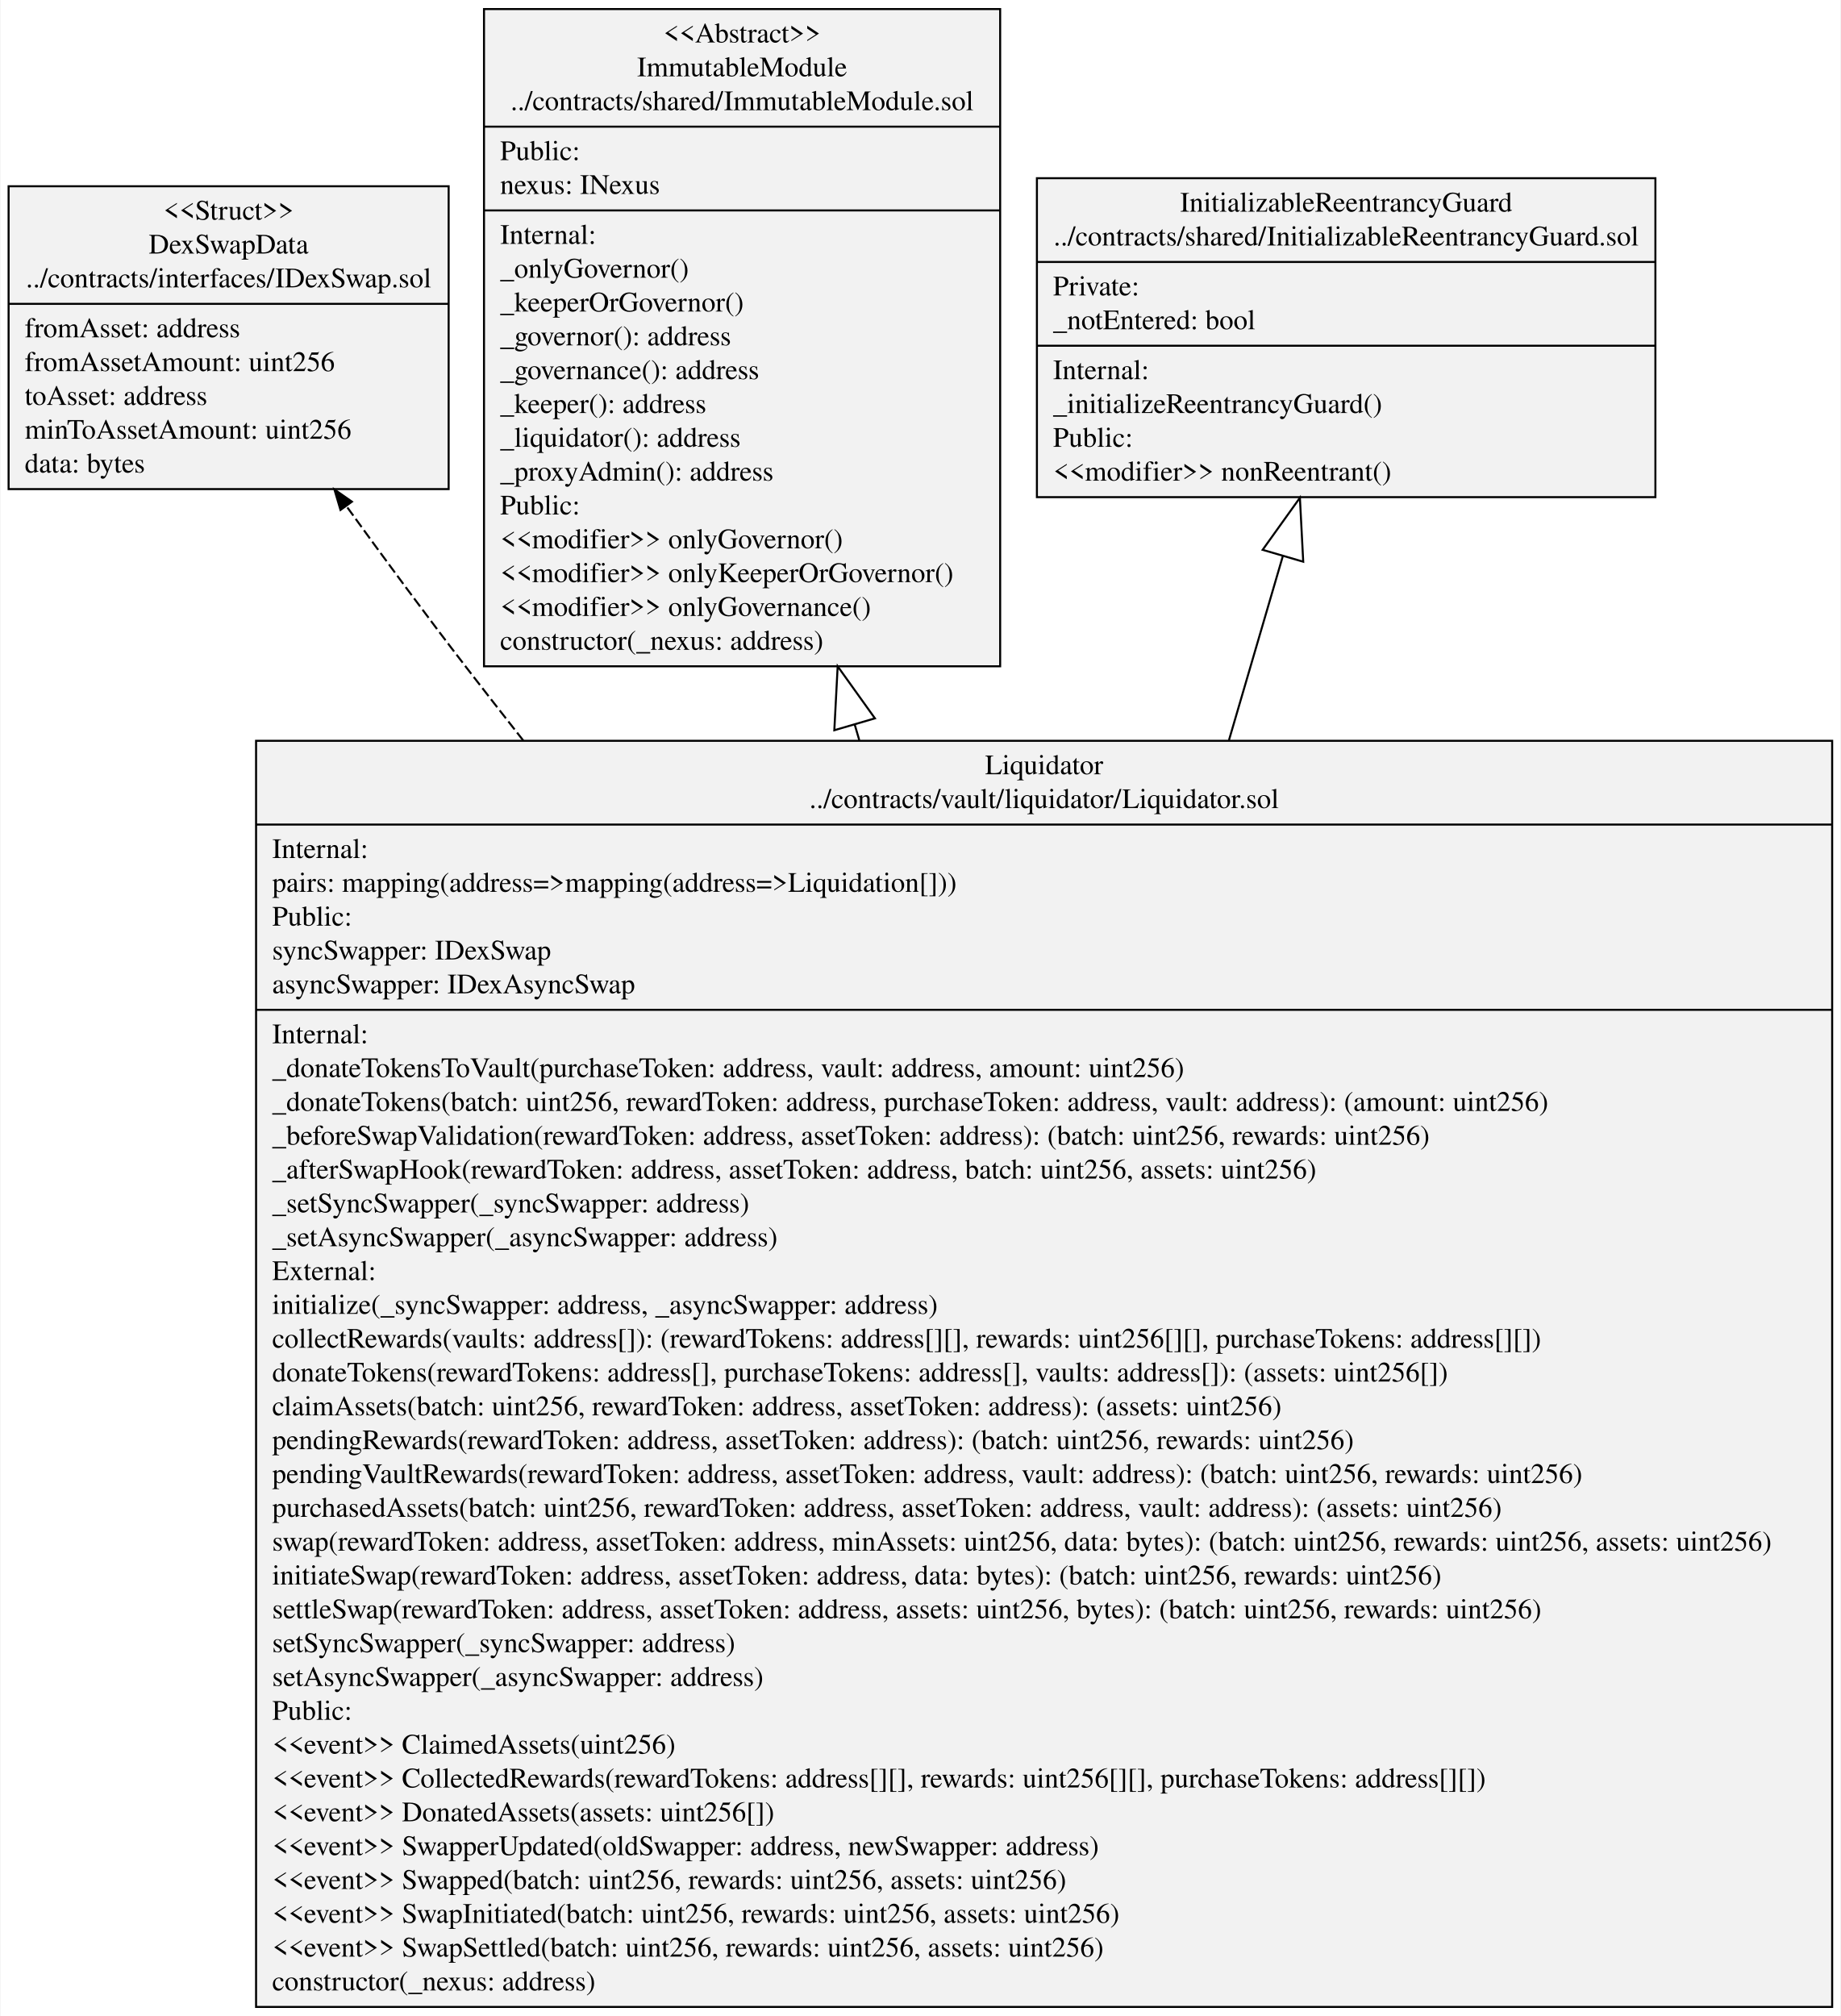
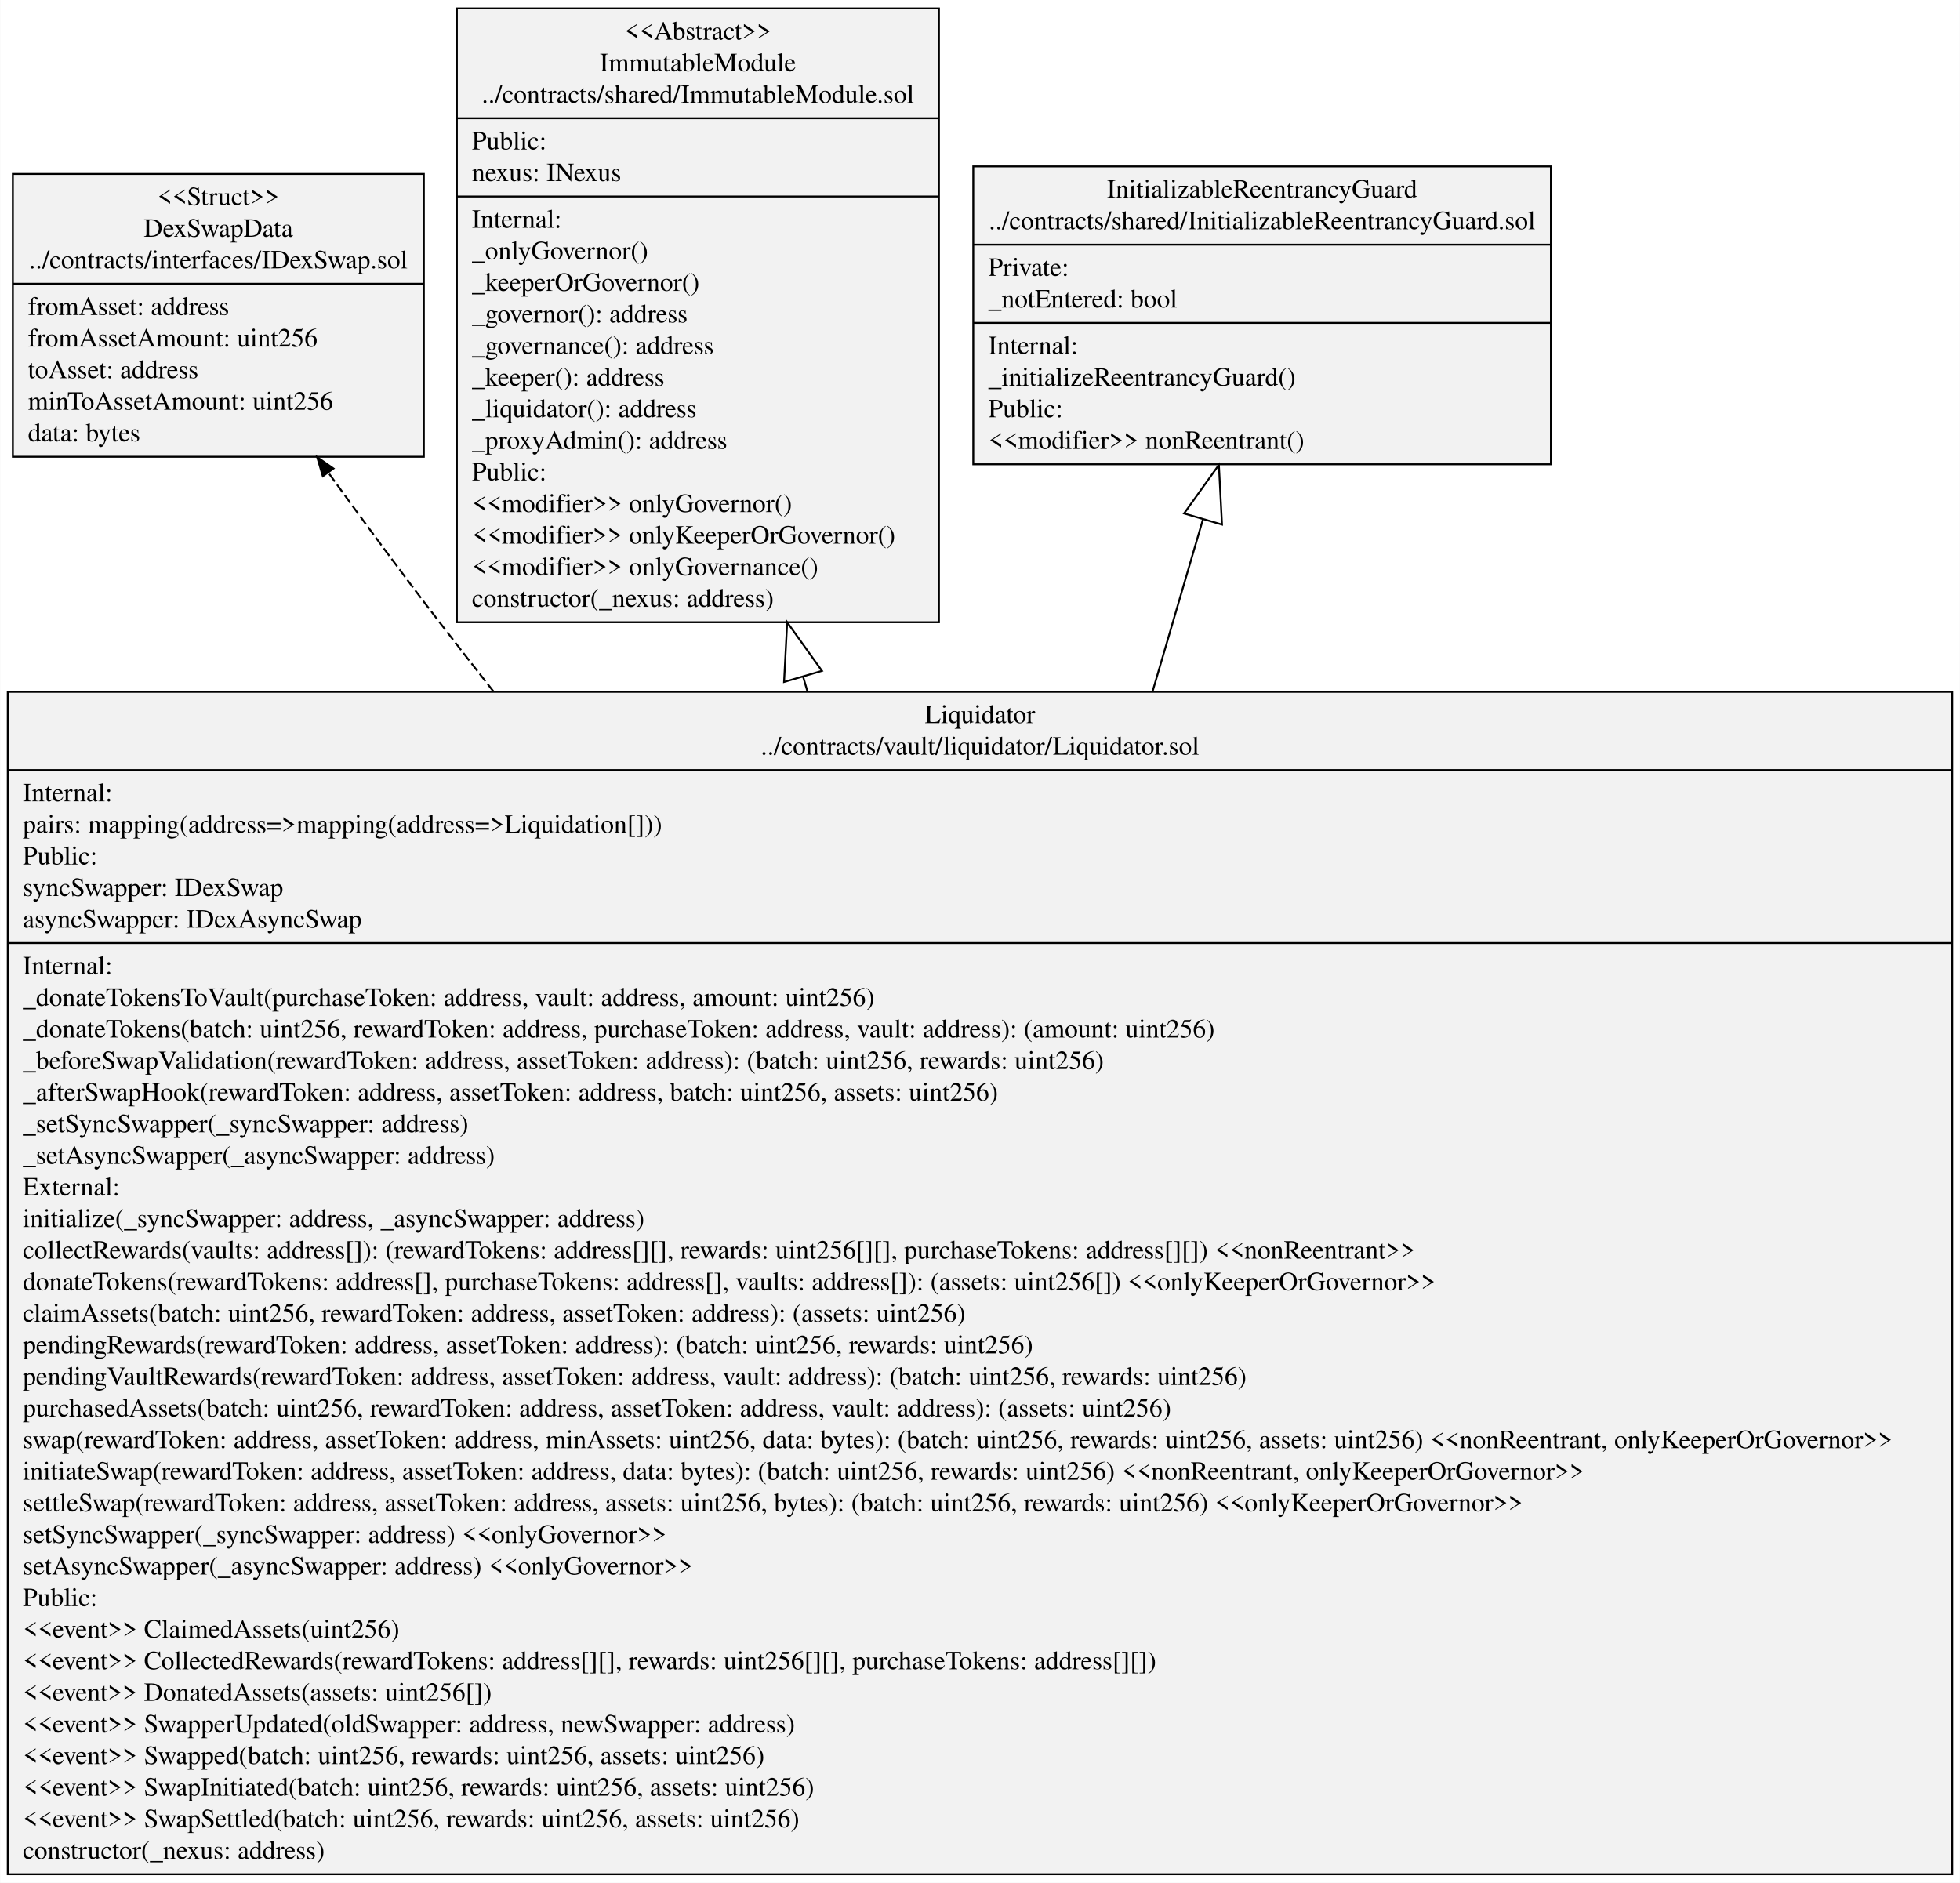
- <svg xmlns="http://www.w3.org/2000/svg" width="914pt" height="1001pt" viewBox="0.00 0.00 913.64 1001.20">
+ <svg xmlns="http://www.w3.org/2000/svg" width="1042pt" height="1001pt" viewBox="0.00 0.00 1041.96 1001.20">
  <g id="graph0" class="graph" transform="scale(1 1) rotate(0) translate(4 997.2)">
-     <polygon fill="white" stroke="transparent" points="-4,4 -4,-997.2 909.64,-997.2 909.64,4 -4,4" />
+     <polygon fill="white" stroke="transparent" points="-4,4 -4,-997.2 1037.96,-997.2 1037.96,4 -4,4" />
    <g id="node1" class="node">
-       <polygon fill="#f2f2f2" stroke="black" points="0,-754.3 0,-904.7 218.54,-904.7 218.54,-754.3 0,-754.3" />
-       <text text-anchor="middle" x="109.27" y="-888.1" font-family="Times,serif" font-size="14.00">&lt;&lt;Struct&gt;&gt;</text>
-       <text text-anchor="middle" x="109.27" y="-871.3" font-family="Times,serif" font-size="14.00">DexSwapData</text>
-       <text text-anchor="middle" x="109.27" y="-854.5" font-family="Times,serif" font-size="14.00">../contracts/interfaces/IDexSwap.sol</text>
-       <polyline fill="none" stroke="black" points="0,-846.3 218.54,-846.3 " />
-       <text text-anchor="start" x="8" y="-829.7" font-family="Times,serif" font-size="14.00">fromAsset: address</text>
-       <text text-anchor="start" x="8" y="-812.9" font-family="Times,serif" font-size="14.00">fromAssetAmount: uint256</text>
-       <text text-anchor="start" x="8" y="-796.1" font-family="Times,serif" font-size="14.00">toAsset: address</text>
-       <text text-anchor="start" x="8" y="-779.3" font-family="Times,serif" font-size="14.00">minToAssetAmount: uint256</text>
-       <text text-anchor="start" x="8" y="-762.5" font-family="Times,serif" font-size="14.00">data: bytes</text>
+       <polygon fill="#f2f2f2" stroke="black" points="2.71,-754.3 2.71,-904.7 221.25,-904.7 221.25,-754.3 2.71,-754.3" />
+       <text text-anchor="middle" x="111.98" y="-888.1" font-family="Times,serif" font-size="14.00">&lt;&lt;Struct&gt;&gt;</text>
+       <text text-anchor="middle" x="111.98" y="-871.3" font-family="Times,serif" font-size="14.00">DexSwapData</text>
+       <text text-anchor="middle" x="111.98" y="-854.5" font-family="Times,serif" font-size="14.00">../contracts/interfaces/IDexSwap.sol</text>
+       <polyline fill="none" stroke="black" points="2.71,-846.3 221.25,-846.3 " />
+       <text text-anchor="start" x="10.71" y="-829.7" font-family="Times,serif" font-size="14.00">fromAsset: address</text>
+       <text text-anchor="start" x="10.71" y="-812.9" font-family="Times,serif" font-size="14.00">fromAssetAmount: uint256</text>
+       <text text-anchor="start" x="10.71" y="-796.1" font-family="Times,serif" font-size="14.00">toAsset: address</text>
+       <text text-anchor="start" x="10.71" y="-779.3" font-family="Times,serif" font-size="14.00">minToAssetAmount: uint256</text>
+       <text text-anchor="start" x="10.71" y="-762.5" font-family="Times,serif" font-size="14.00">data: bytes</text>
    </g>
    <g id="node2" class="node">
-       <polygon fill="#f2f2f2" stroke="black" points="236.1,-666.3 236.1,-992.7 492.44,-992.7 492.44,-666.3 236.1,-666.3" />
-       <text text-anchor="middle" x="364.27" y="-976.1" font-family="Times,serif" font-size="14.00">&lt;&lt;Abstract&gt;&gt;</text>
-       <text text-anchor="middle" x="364.27" y="-959.3" font-family="Times,serif" font-size="14.00">ImmutableModule</text>
-       <text text-anchor="middle" x="364.27" y="-942.5" font-family="Times,serif" font-size="14.00">../contracts/shared/ImmutableModule.sol</text>
-       <polyline fill="none" stroke="black" points="236.1,-934.3 492.44,-934.3 " />
-       <text text-anchor="start" x="244.1" y="-917.7" font-family="Times,serif" font-size="14.00">Public:</text>
-       <text text-anchor="start" x="244.1" y="-900.9" font-family="Times,serif" font-size="14.00">   nexus: INexus</text>
-       <polyline fill="none" stroke="black" points="236.1,-892.7 492.44,-892.7 " />
-       <text text-anchor="start" x="244.1" y="-876.1" font-family="Times,serif" font-size="14.00">Internal:</text>
-       <text text-anchor="start" x="244.1" y="-859.3" font-family="Times,serif" font-size="14.00">    _onlyGovernor()</text>
-       <text text-anchor="start" x="244.1" y="-842.5" font-family="Times,serif" font-size="14.00">    _keeperOrGovernor()</text>
-       <text text-anchor="start" x="244.1" y="-825.7" font-family="Times,serif" font-size="14.00">    _governor(): address</text>
-       <text text-anchor="start" x="244.1" y="-808.9" font-family="Times,serif" font-size="14.00">    _governance(): address</text>
-       <text text-anchor="start" x="244.1" y="-792.1" font-family="Times,serif" font-size="14.00">    _keeper(): address</text>
-       <text text-anchor="start" x="244.1" y="-775.3" font-family="Times,serif" font-size="14.00">    _liquidator(): address</text>
-       <text text-anchor="start" x="244.1" y="-758.5" font-family="Times,serif" font-size="14.00">    _proxyAdmin(): address</text>
-       <text text-anchor="start" x="244.1" y="-741.7" font-family="Times,serif" font-size="14.00">Public:</text>
-       <text text-anchor="start" x="244.1" y="-724.9" font-family="Times,serif" font-size="14.00">    &lt;&lt;modifier&gt;&gt; onlyGovernor()</text>
-       <text text-anchor="start" x="244.1" y="-708.1" font-family="Times,serif" font-size="14.00">    &lt;&lt;modifier&gt;&gt; onlyKeeperOrGovernor()</text>
-       <text text-anchor="start" x="244.1" y="-691.3" font-family="Times,serif" font-size="14.00">    &lt;&lt;modifier&gt;&gt; onlyGovernance()</text>
-       <text text-anchor="start" x="244.1" y="-674.5" font-family="Times,serif" font-size="14.00">    constructor(_nexus: address)</text>
+       <polygon fill="#f2f2f2" stroke="black" points="238.81,-666.3 238.81,-992.7 495.15,-992.7 495.15,-666.3 238.81,-666.3" />
+       <text text-anchor="middle" x="366.98" y="-976.1" font-family="Times,serif" font-size="14.00">&lt;&lt;Abstract&gt;&gt;</text>
+       <text text-anchor="middle" x="366.98" y="-959.3" font-family="Times,serif" font-size="14.00">ImmutableModule</text>
+       <text text-anchor="middle" x="366.98" y="-942.5" font-family="Times,serif" font-size="14.00">../contracts/shared/ImmutableModule.sol</text>
+       <polyline fill="none" stroke="black" points="238.81,-934.3 495.15,-934.3 " />
+       <text text-anchor="start" x="246.81" y="-917.7" font-family="Times,serif" font-size="14.00">Public:</text>
+       <text text-anchor="start" x="246.81" y="-900.9" font-family="Times,serif" font-size="14.00">   nexus: INexus</text>
+       <polyline fill="none" stroke="black" points="238.81,-892.7 495.15,-892.7 " />
+       <text text-anchor="start" x="246.81" y="-876.1" font-family="Times,serif" font-size="14.00">Internal:</text>
+       <text text-anchor="start" x="246.81" y="-859.3" font-family="Times,serif" font-size="14.00">    _onlyGovernor()</text>
+       <text text-anchor="start" x="246.81" y="-842.5" font-family="Times,serif" font-size="14.00">    _keeperOrGovernor()</text>
+       <text text-anchor="start" x="246.81" y="-825.7" font-family="Times,serif" font-size="14.00">    _governor(): address</text>
+       <text text-anchor="start" x="246.81" y="-808.9" font-family="Times,serif" font-size="14.00">    _governance(): address</text>
+       <text text-anchor="start" x="246.81" y="-792.1" font-family="Times,serif" font-size="14.00">    _keeper(): address</text>
+       <text text-anchor="start" x="246.81" y="-775.3" font-family="Times,serif" font-size="14.00">    _liquidator(): address</text>
+       <text text-anchor="start" x="246.81" y="-758.5" font-family="Times,serif" font-size="14.00">    _proxyAdmin(): address</text>
+       <text text-anchor="start" x="246.81" y="-741.7" font-family="Times,serif" font-size="14.00">Public:</text>
+       <text text-anchor="start" x="246.81" y="-724.9" font-family="Times,serif" font-size="14.00">    &lt;&lt;modifier&gt;&gt; onlyGovernor()</text>
+       <text text-anchor="start" x="246.81" y="-708.1" font-family="Times,serif" font-size="14.00">    &lt;&lt;modifier&gt;&gt; onlyKeeperOrGovernor()</text>
+       <text text-anchor="start" x="246.81" y="-691.3" font-family="Times,serif" font-size="14.00">    &lt;&lt;modifier&gt;&gt; onlyGovernance()</text>
+       <text text-anchor="start" x="246.81" y="-674.5" font-family="Times,serif" font-size="14.00">    constructor(_nexus: address)</text>
    </g>
    <g id="node3" class="node">
-       <polygon fill="#f2f2f2" stroke="black" points="510.69,-750.3 510.69,-908.7 817.85,-908.7 817.85,-750.3 510.69,-750.3" />
-       <text text-anchor="middle" x="664.27" y="-892.1" font-family="Times,serif" font-size="14.00">InitializableReentrancyGuard</text>
-       <text text-anchor="middle" x="664.27" y="-875.3" font-family="Times,serif" font-size="14.00">../contracts/shared/InitializableReentrancyGuard.sol</text>
-       <polyline fill="none" stroke="black" points="510.69,-867.1 817.85,-867.1 " />
-       <text text-anchor="start" x="518.69" y="-850.5" font-family="Times,serif" font-size="14.00">Private:</text>
-       <text text-anchor="start" x="518.69" y="-833.7" font-family="Times,serif" font-size="14.00">   _notEntered: bool</text>
-       <polyline fill="none" stroke="black" points="510.69,-825.5 817.85,-825.5 " />
-       <text text-anchor="start" x="518.69" y="-808.9" font-family="Times,serif" font-size="14.00">Internal:</text>
-       <text text-anchor="start" x="518.69" y="-792.1" font-family="Times,serif" font-size="14.00">    _initializeReentrancyGuard()</text>
-       <text text-anchor="start" x="518.69" y="-775.3" font-family="Times,serif" font-size="14.00">Public:</text>
-       <text text-anchor="start" x="518.69" y="-758.5" font-family="Times,serif" font-size="14.00">    &lt;&lt;modifier&gt;&gt; nonReentrant()</text>
+       <polygon fill="#f2f2f2" stroke="black" points="513.4,-750.3 513.4,-908.7 820.56,-908.7 820.56,-750.3 513.4,-750.3" />
+       <text text-anchor="middle" x="666.98" y="-892.1" font-family="Times,serif" font-size="14.00">InitializableReentrancyGuard</text>
+       <text text-anchor="middle" x="666.98" y="-875.3" font-family="Times,serif" font-size="14.00">../contracts/shared/InitializableReentrancyGuard.sol</text>
+       <polyline fill="none" stroke="black" points="513.4,-867.1 820.56,-867.1 " />
+       <text text-anchor="start" x="521.4" y="-850.5" font-family="Times,serif" font-size="14.00">Private:</text>
+       <text text-anchor="start" x="521.4" y="-833.7" font-family="Times,serif" font-size="14.00">   _notEntered: bool</text>
+       <polyline fill="none" stroke="black" points="513.4,-825.5 820.56,-825.5 " />
+       <text text-anchor="start" x="521.4" y="-808.9" font-family="Times,serif" font-size="14.00">Internal:</text>
+       <text text-anchor="start" x="521.4" y="-792.1" font-family="Times,serif" font-size="14.00">    _initializeReentrancyGuard()</text>
+       <text text-anchor="start" x="521.4" y="-775.3" font-family="Times,serif" font-size="14.00">Public:</text>
+       <text text-anchor="start" x="521.4" y="-758.5" font-family="Times,serif" font-size="14.00">    &lt;&lt;modifier&gt;&gt; nonReentrant()</text>
    </g>
    <g id="node4" class="node">
-       <polygon fill="#f2f2f2" stroke="black" points="122.9,-0.5 122.9,-629.3 905.64,-629.3 905.64,-0.5 122.9,-0.5" />
-       <text text-anchor="middle" x="514.27" y="-612.7" font-family="Times,serif" font-size="14.00">Liquidator</text>
-       <text text-anchor="middle" x="514.27" y="-595.9" font-family="Times,serif" font-size="14.00">../contracts/vault/liquidator/Liquidator.sol</text>
-       <polyline fill="none" stroke="black" points="122.9,-587.7 905.64,-587.7 " />
-       <text text-anchor="start" x="130.9" y="-571.1" font-family="Times,serif" font-size="14.00">Internal:</text>
-       <text text-anchor="start" x="130.9" y="-554.3" font-family="Times,serif" font-size="14.00">   pairs: mapping(address=&gt;mapping(address=&gt;Liquidation[]))</text>
-       <text text-anchor="start" x="130.9" y="-537.5" font-family="Times,serif" font-size="14.00">Public:</text>
-       <text text-anchor="start" x="130.9" y="-520.7" font-family="Times,serif" font-size="14.00">   syncSwapper: IDexSwap</text>
-       <text text-anchor="start" x="130.9" y="-503.9" font-family="Times,serif" font-size="14.00">   asyncSwapper: IDexAsyncSwap</text>
-       <polyline fill="none" stroke="black" points="122.9,-495.7 905.64,-495.7 " />
-       <text text-anchor="start" x="130.9" y="-479.1" font-family="Times,serif" font-size="14.00">Internal:</text>
-       <text text-anchor="start" x="130.9" y="-462.3" font-family="Times,serif" font-size="14.00">    _donateTokensToVault(purchaseToken: address, vault: address, amount: uint256)</text>
-       <text text-anchor="start" x="130.9" y="-445.5" font-family="Times,serif" font-size="14.00">    _donateTokens(batch: uint256, rewardToken: address, purchaseToken: address, vault: address): (amount: uint256)</text>
-       <text text-anchor="start" x="130.9" y="-428.7" font-family="Times,serif" font-size="14.00">    _beforeSwapValidation(rewardToken: address, assetToken: address): (batch: uint256, rewards: uint256)</text>
-       <text text-anchor="start" x="130.9" y="-411.9" font-family="Times,serif" font-size="14.00">    _afterSwapHook(rewardToken: address, assetToken: address, batch: uint256, assets: uint256)</text>
-       <text text-anchor="start" x="130.9" y="-395.1" font-family="Times,serif" font-size="14.00">    _setSyncSwapper(_syncSwapper: address)</text>
-       <text text-anchor="start" x="130.9" y="-378.3" font-family="Times,serif" font-size="14.00">    _setAsyncSwapper(_asyncSwapper: address)</text>
-       <text text-anchor="start" x="130.9" y="-361.5" font-family="Times,serif" font-size="14.00">External:</text>
-       <text text-anchor="start" x="130.9" y="-344.7" font-family="Times,serif" font-size="14.00">    initialize(_syncSwapper: address, _asyncSwapper: address)</text>
-       <text text-anchor="start" x="130.9" y="-327.9" font-family="Times,serif" font-size="14.00">    collectRewards(vaults: address[]): (rewardTokens: address[][], rewards: uint256[][], purchaseTokens: address[][])</text>
-       <text text-anchor="start" x="130.9" y="-311.1" font-family="Times,serif" font-size="14.00">    donateTokens(rewardTokens: address[], purchaseTokens: address[], vaults: address[]): (assets: uint256[])</text>
-       <text text-anchor="start" x="130.9" y="-294.3" font-family="Times,serif" font-size="14.00">    claimAssets(batch: uint256, rewardToken: address, assetToken: address): (assets: uint256)</text>
-       <text text-anchor="start" x="130.9" y="-277.5" font-family="Times,serif" font-size="14.00">    pendingRewards(rewardToken: address, assetToken: address): (batch: uint256, rewards: uint256)</text>
-       <text text-anchor="start" x="130.9" y="-260.7" font-family="Times,serif" font-size="14.00">    pendingVaultRewards(rewardToken: address, assetToken: address, vault: address): (batch: uint256, rewards: uint256)</text>
-       <text text-anchor="start" x="130.9" y="-243.9" font-family="Times,serif" font-size="14.00">    purchasedAssets(batch: uint256, rewardToken: address, assetToken: address, vault: address): (assets: uint256)</text>
-       <text text-anchor="start" x="130.9" y="-227.1" font-family="Times,serif" font-size="14.00">    swap(rewardToken: address, assetToken: address, minAssets: uint256, data: bytes): (batch: uint256, rewards: uint256, assets: uint256)</text>
-       <text text-anchor="start" x="130.9" y="-210.3" font-family="Times,serif" font-size="14.00">    initiateSwap(rewardToken: address, assetToken: address, data: bytes): (batch: uint256, rewards: uint256)</text>
-       <text text-anchor="start" x="130.9" y="-193.5" font-family="Times,serif" font-size="14.00">    settleSwap(rewardToken: address, assetToken: address, assets: uint256, bytes): (batch: uint256, rewards: uint256)</text>
-       <text text-anchor="start" x="130.9" y="-176.7" font-family="Times,serif" font-size="14.00">    setSyncSwapper(_syncSwapper: address)</text>
-       <text text-anchor="start" x="130.9" y="-159.9" font-family="Times,serif" font-size="14.00">    setAsyncSwapper(_asyncSwapper: address)</text>
-       <text text-anchor="start" x="130.9" y="-143.1" font-family="Times,serif" font-size="14.00">Public:</text>
-       <text text-anchor="start" x="130.9" y="-126.3" font-family="Times,serif" font-size="14.00">    &lt;&lt;event&gt;&gt; ClaimedAssets(uint256)</text>
-       <text text-anchor="start" x="130.9" y="-109.5" font-family="Times,serif" font-size="14.00">    &lt;&lt;event&gt;&gt; CollectedRewards(rewardTokens: address[][], rewards: uint256[][], purchaseTokens: address[][])</text>
-       <text text-anchor="start" x="130.9" y="-92.7" font-family="Times,serif" font-size="14.00">    &lt;&lt;event&gt;&gt; DonatedAssets(assets: uint256[])</text>
-       <text text-anchor="start" x="130.9" y="-75.9" font-family="Times,serif" font-size="14.00">    &lt;&lt;event&gt;&gt; SwapperUpdated(oldSwapper: address, newSwapper: address)</text>
-       <text text-anchor="start" x="130.9" y="-59.1" font-family="Times,serif" font-size="14.00">    &lt;&lt;event&gt;&gt; Swapped(batch: uint256, rewards: uint256, assets: uint256)</text>
-       <text text-anchor="start" x="130.9" y="-42.3" font-family="Times,serif" font-size="14.00">    &lt;&lt;event&gt;&gt; SwapInitiated(batch: uint256, rewards: uint256, assets: uint256)</text>
-       <text text-anchor="start" x="130.9" y="-25.5" font-family="Times,serif" font-size="14.00">    &lt;&lt;event&gt;&gt; SwapSettled(batch: uint256, rewards: uint256, assets: uint256)</text>
-       <text text-anchor="start" x="130.9" y="-8.7" font-family="Times,serif" font-size="14.00">    constructor(_nexus: address)</text>
+       <polygon fill="#f2f2f2" stroke="black" points="0,-0.5 0,-629.3 1033.96,-629.3 1033.96,-0.5 0,-0.5" />
+       <text text-anchor="middle" x="516.98" y="-612.7" font-family="Times,serif" font-size="14.00">Liquidator</text>
+       <text text-anchor="middle" x="516.98" y="-595.9" font-family="Times,serif" font-size="14.00">../contracts/vault/liquidator/Liquidator.sol</text>
+       <polyline fill="none" stroke="black" points="0,-587.7 1033.96,-587.7 " />
+       <text text-anchor="start" x="8" y="-571.1" font-family="Times,serif" font-size="14.00">Internal:</text>
+       <text text-anchor="start" x="8" y="-554.3" font-family="Times,serif" font-size="14.00">   pairs: mapping(address=&gt;mapping(address=&gt;Liquidation[]))</text>
+       <text text-anchor="start" x="8" y="-537.5" font-family="Times,serif" font-size="14.00">Public:</text>
+       <text text-anchor="start" x="8" y="-520.7" font-family="Times,serif" font-size="14.00">   syncSwapper: IDexSwap</text>
+       <text text-anchor="start" x="8" y="-503.9" font-family="Times,serif" font-size="14.00">   asyncSwapper: IDexAsyncSwap</text>
+       <polyline fill="none" stroke="black" points="0,-495.7 1033.96,-495.7 " />
+       <text text-anchor="start" x="8" y="-479.1" font-family="Times,serif" font-size="14.00">Internal:</text>
+       <text text-anchor="start" x="8" y="-462.3" font-family="Times,serif" font-size="14.00">    _donateTokensToVault(purchaseToken: address, vault: address, amount: uint256)</text>
+       <text text-anchor="start" x="8" y="-445.5" font-family="Times,serif" font-size="14.00">    _donateTokens(batch: uint256, rewardToken: address, purchaseToken: address, vault: address): (amount: uint256)</text>
+       <text text-anchor="start" x="8" y="-428.7" font-family="Times,serif" font-size="14.00">    _beforeSwapValidation(rewardToken: address, assetToken: address): (batch: uint256, rewards: uint256)</text>
+       <text text-anchor="start" x="8" y="-411.9" font-family="Times,serif" font-size="14.00">    _afterSwapHook(rewardToken: address, assetToken: address, batch: uint256, assets: uint256)</text>
+       <text text-anchor="start" x="8" y="-395.1" font-family="Times,serif" font-size="14.00">    _setSyncSwapper(_syncSwapper: address)</text>
+       <text text-anchor="start" x="8" y="-378.3" font-family="Times,serif" font-size="14.00">    _setAsyncSwapper(_asyncSwapper: address)</text>
+       <text text-anchor="start" x="8" y="-361.5" font-family="Times,serif" font-size="14.00">External:</text>
+       <text text-anchor="start" x="8" y="-344.7" font-family="Times,serif" font-size="14.00">    initialize(_syncSwapper: address, _asyncSwapper: address)</text>
+       <text text-anchor="start" x="8" y="-327.9" font-family="Times,serif" font-size="14.00">    collectRewards(vaults: address[]): (rewardTokens: address[][], rewards: uint256[][], purchaseTokens: address[][]) &lt;&lt;nonReentrant&gt;&gt;</text>
+       <text text-anchor="start" x="8" y="-311.1" font-family="Times,serif" font-size="14.00">    donateTokens(rewardTokens: address[], purchaseTokens: address[], vaults: address[]): (assets: uint256[]) &lt;&lt;onlyKeeperOrGovernor&gt;&gt;</text>
+       <text text-anchor="start" x="8" y="-294.3" font-family="Times,serif" font-size="14.00">    claimAssets(batch: uint256, rewardToken: address, assetToken: address): (assets: uint256)</text>
+       <text text-anchor="start" x="8" y="-277.5" font-family="Times,serif" font-size="14.00">    pendingRewards(rewardToken: address, assetToken: address): (batch: uint256, rewards: uint256)</text>
+       <text text-anchor="start" x="8" y="-260.7" font-family="Times,serif" font-size="14.00">    pendingVaultRewards(rewardToken: address, assetToken: address, vault: address): (batch: uint256, rewards: uint256)</text>
+       <text text-anchor="start" x="8" y="-243.9" font-family="Times,serif" font-size="14.00">    purchasedAssets(batch: uint256, rewardToken: address, assetToken: address, vault: address): (assets: uint256)</text>
+       <text text-anchor="start" x="8" y="-227.1" font-family="Times,serif" font-size="14.00">    swap(rewardToken: address, assetToken: address, minAssets: uint256, data: bytes): (batch: uint256, rewards: uint256, assets: uint256) &lt;&lt;nonReentrant, onlyKeeperOrGovernor&gt;&gt;</text>
+       <text text-anchor="start" x="8" y="-210.3" font-family="Times,serif" font-size="14.00">    initiateSwap(rewardToken: address, assetToken: address, data: bytes): (batch: uint256, rewards: uint256) &lt;&lt;nonReentrant, onlyKeeperOrGovernor&gt;&gt;</text>
+       <text text-anchor="start" x="8" y="-193.5" font-family="Times,serif" font-size="14.00">    settleSwap(rewardToken: address, assetToken: address, assets: uint256, bytes): (batch: uint256, rewards: uint256) &lt;&lt;onlyKeeperOrGovernor&gt;&gt;</text>
+       <text text-anchor="start" x="8" y="-176.7" font-family="Times,serif" font-size="14.00">    setSyncSwapper(_syncSwapper: address) &lt;&lt;onlyGovernor&gt;&gt;</text>
+       <text text-anchor="start" x="8" y="-159.9" font-family="Times,serif" font-size="14.00">    setAsyncSwapper(_asyncSwapper: address) &lt;&lt;onlyGovernor&gt;&gt;</text>
+       <text text-anchor="start" x="8" y="-143.1" font-family="Times,serif" font-size="14.00">Public:</text>
+       <text text-anchor="start" x="8" y="-126.3" font-family="Times,serif" font-size="14.00">    &lt;&lt;event&gt;&gt; ClaimedAssets(uint256)</text>
+       <text text-anchor="start" x="8" y="-109.5" font-family="Times,serif" font-size="14.00">    &lt;&lt;event&gt;&gt; CollectedRewards(rewardTokens: address[][], rewards: uint256[][], purchaseTokens: address[][])</text>
+       <text text-anchor="start" x="8" y="-92.7" font-family="Times,serif" font-size="14.00">    &lt;&lt;event&gt;&gt; DonatedAssets(assets: uint256[])</text>
+       <text text-anchor="start" x="8" y="-75.9" font-family="Times,serif" font-size="14.00">    &lt;&lt;event&gt;&gt; SwapperUpdated(oldSwapper: address, newSwapper: address)</text>
+       <text text-anchor="start" x="8" y="-59.1" font-family="Times,serif" font-size="14.00">    &lt;&lt;event&gt;&gt; Swapped(batch: uint256, rewards: uint256, assets: uint256)</text>
+       <text text-anchor="start" x="8" y="-42.3" font-family="Times,serif" font-size="14.00">    &lt;&lt;event&gt;&gt; SwapInitiated(batch: uint256, rewards: uint256, assets: uint256)</text>
+       <text text-anchor="start" x="8" y="-25.5" font-family="Times,serif" font-size="14.00">    &lt;&lt;event&gt;&gt; SwapSettled(batch: uint256, rewards: uint256, assets: uint256)</text>
+       <text text-anchor="start" x="8" y="-8.7" font-family="Times,serif" font-size="14.00">    constructor(_nexus: address)</text>
    </g>
    <g id="edge3" class="edge">
-       <path fill="none" stroke="black" stroke-dasharray="5,2" d="M255.6,-629.44C245.98,-641.67 236.51,-653.83 227.27,-665.8 207.46,-691.47 186.48,-719.95 167.79,-745.81" />
-       <polygon fill="black" stroke="black" points="164.82,-743.95 161.81,-754.11 170.5,-748.05 164.82,-743.95" />
+       <path fill="none" stroke="black" stroke-dasharray="5,2" d="M258.31,-629.44C248.69,-641.67 239.22,-653.83 229.98,-665.8 210.17,-691.47 189.19,-719.95 170.5,-745.81" />
+       <polygon fill="black" stroke="black" points="167.53,-743.95 164.52,-754.11 173.2,-748.05 167.53,-743.95" />
    </g>
    <g id="edge1" class="edge">
-       <path fill="none" stroke="black" d="M422.48,-629.58C421.71,-632.21 420.94,-634.83 420.18,-637.45" />
-       <polygon fill="none" stroke="black" points="410.08,-634.55 411.74,-666.29 430.24,-640.45 410.08,-634.55" />
+       <path fill="none" stroke="black" d="M425.19,-629.58C424.42,-632.21 423.65,-634.83 422.89,-637.45" />
+       <polygon fill="none" stroke="black" points="412.79,-634.55 414.45,-666.29 432.95,-640.45 412.79,-634.55" />
    </g>
    <g id="edge2" class="edge">
-       <path fill="none" stroke="black" d="M606.06,-629.58C615.57,-662.07 624.7,-693.26 632.79,-720.92" />
-       <polygon fill="none" stroke="black" points="622.79,-724.14 641.3,-749.99 642.95,-718.24 622.79,-724.14" />
+       <path fill="none" stroke="black" d="M608.77,-629.58C618.28,-662.07 627.41,-693.26 635.5,-720.92" />
+       <polygon fill="none" stroke="black" points="625.5,-724.14 644,-749.99 645.66,-718.24 625.5,-724.14" />
    </g>
  </g>
</svg>
